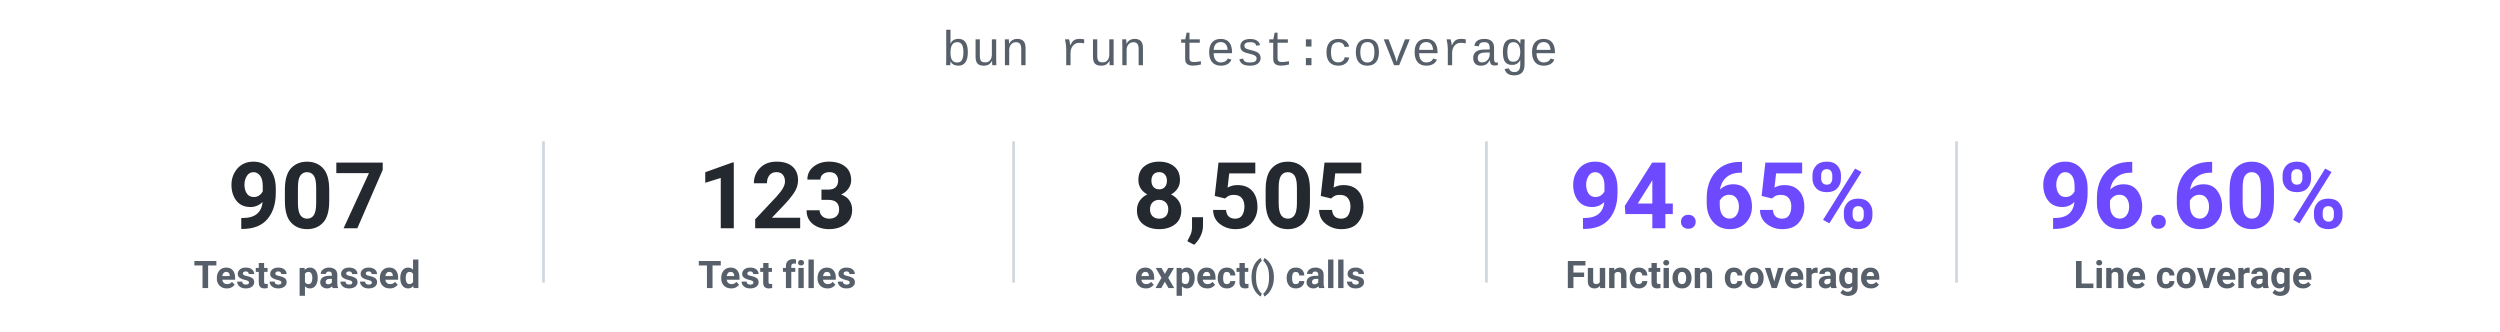
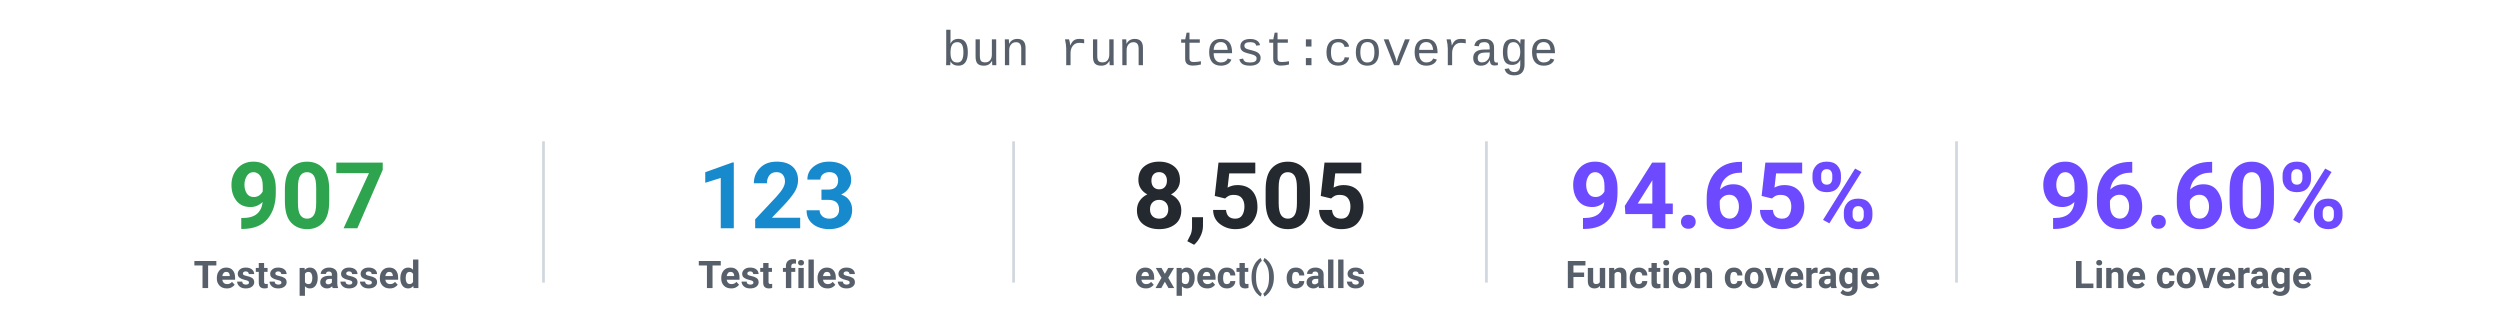
<svg xmlns="http://www.w3.org/2000/svg" viewBox="0 0 920 122" width="920" height="122" role="img" aria-label="bun run test:coverage — 907 tests passed, 123 test files, 8,505 expect() calls, 94.65% function coverage, 96.60% line coverage">
  <style>
    .cmd { font-family: ui-monospace, SFMono-Regular, 'SF Mono', Menlo, Consolas, 'Liberation Mono', monospace; font-weight: 500; font-size: 18px; }
    .val { font-family: system-ui, -apple-system, BlinkMacSystemFont, 'Segoe UI', Roboto, sans-serif; font-weight: 700; font-size: 34px; }
    .lbl { font-family: system-ui, -apple-system, BlinkMacSystemFont, 'Segoe UI', Roboto, sans-serif; font-weight: 600; font-size: 14px; }
  </style>
  <text x="460" y="24" text-anchor="middle" class="cmd" fill="#57606a">bun run test:coverage</text>
  <line x1="200" y1="52" x2="200" y2="104" stroke="#d0d7de" stroke-width="1" />
  <line x1="373" y1="52" x2="373" y2="104" stroke="#d0d7de" stroke-width="1" />
  <line x1="547" y1="52" x2="547" y2="104" stroke="#d0d7de" stroke-width="1" />
  <line x1="720" y1="52" x2="720" y2="104" stroke="#d0d7de" stroke-width="1" />
-   <text x="113" y="84" text-anchor="middle" class="val" fill="#24292f">907</text>
+   <text x="113" y="84" text-anchor="middle" class="val" fill="#2ea44f">907</text>
  <text x="113" y="106" text-anchor="middle" class="lbl" fill="#57606a">Tests passed</text>
-   <text x="286" y="84" text-anchor="middle" class="val" fill="#24292f">123</text>
+   <text x="286" y="84" text-anchor="middle" class="val" fill="#1789cd">123</text>
  <text x="286" y="106" text-anchor="middle" class="lbl" fill="#57606a">Test files</text>
  <text x="460" y="84" text-anchor="middle" class="val" fill="#24292f">8,505</text>
  <text x="460" y="106" text-anchor="middle" class="lbl" fill="#57606a">expect() calls</text>
  <text x="634" y="84" text-anchor="middle" class="val" fill="#6d4aff">94.65%</text>
  <text x="634" y="106" text-anchor="middle" class="lbl" fill="#57606a">Function coverage</text>
  <text x="807" y="84" text-anchor="middle" class="val" fill="#6d4aff">96.60%</text>
  <text x="807" y="106" text-anchor="middle" class="lbl" fill="#57606a">Line coverage</text>
</svg>
